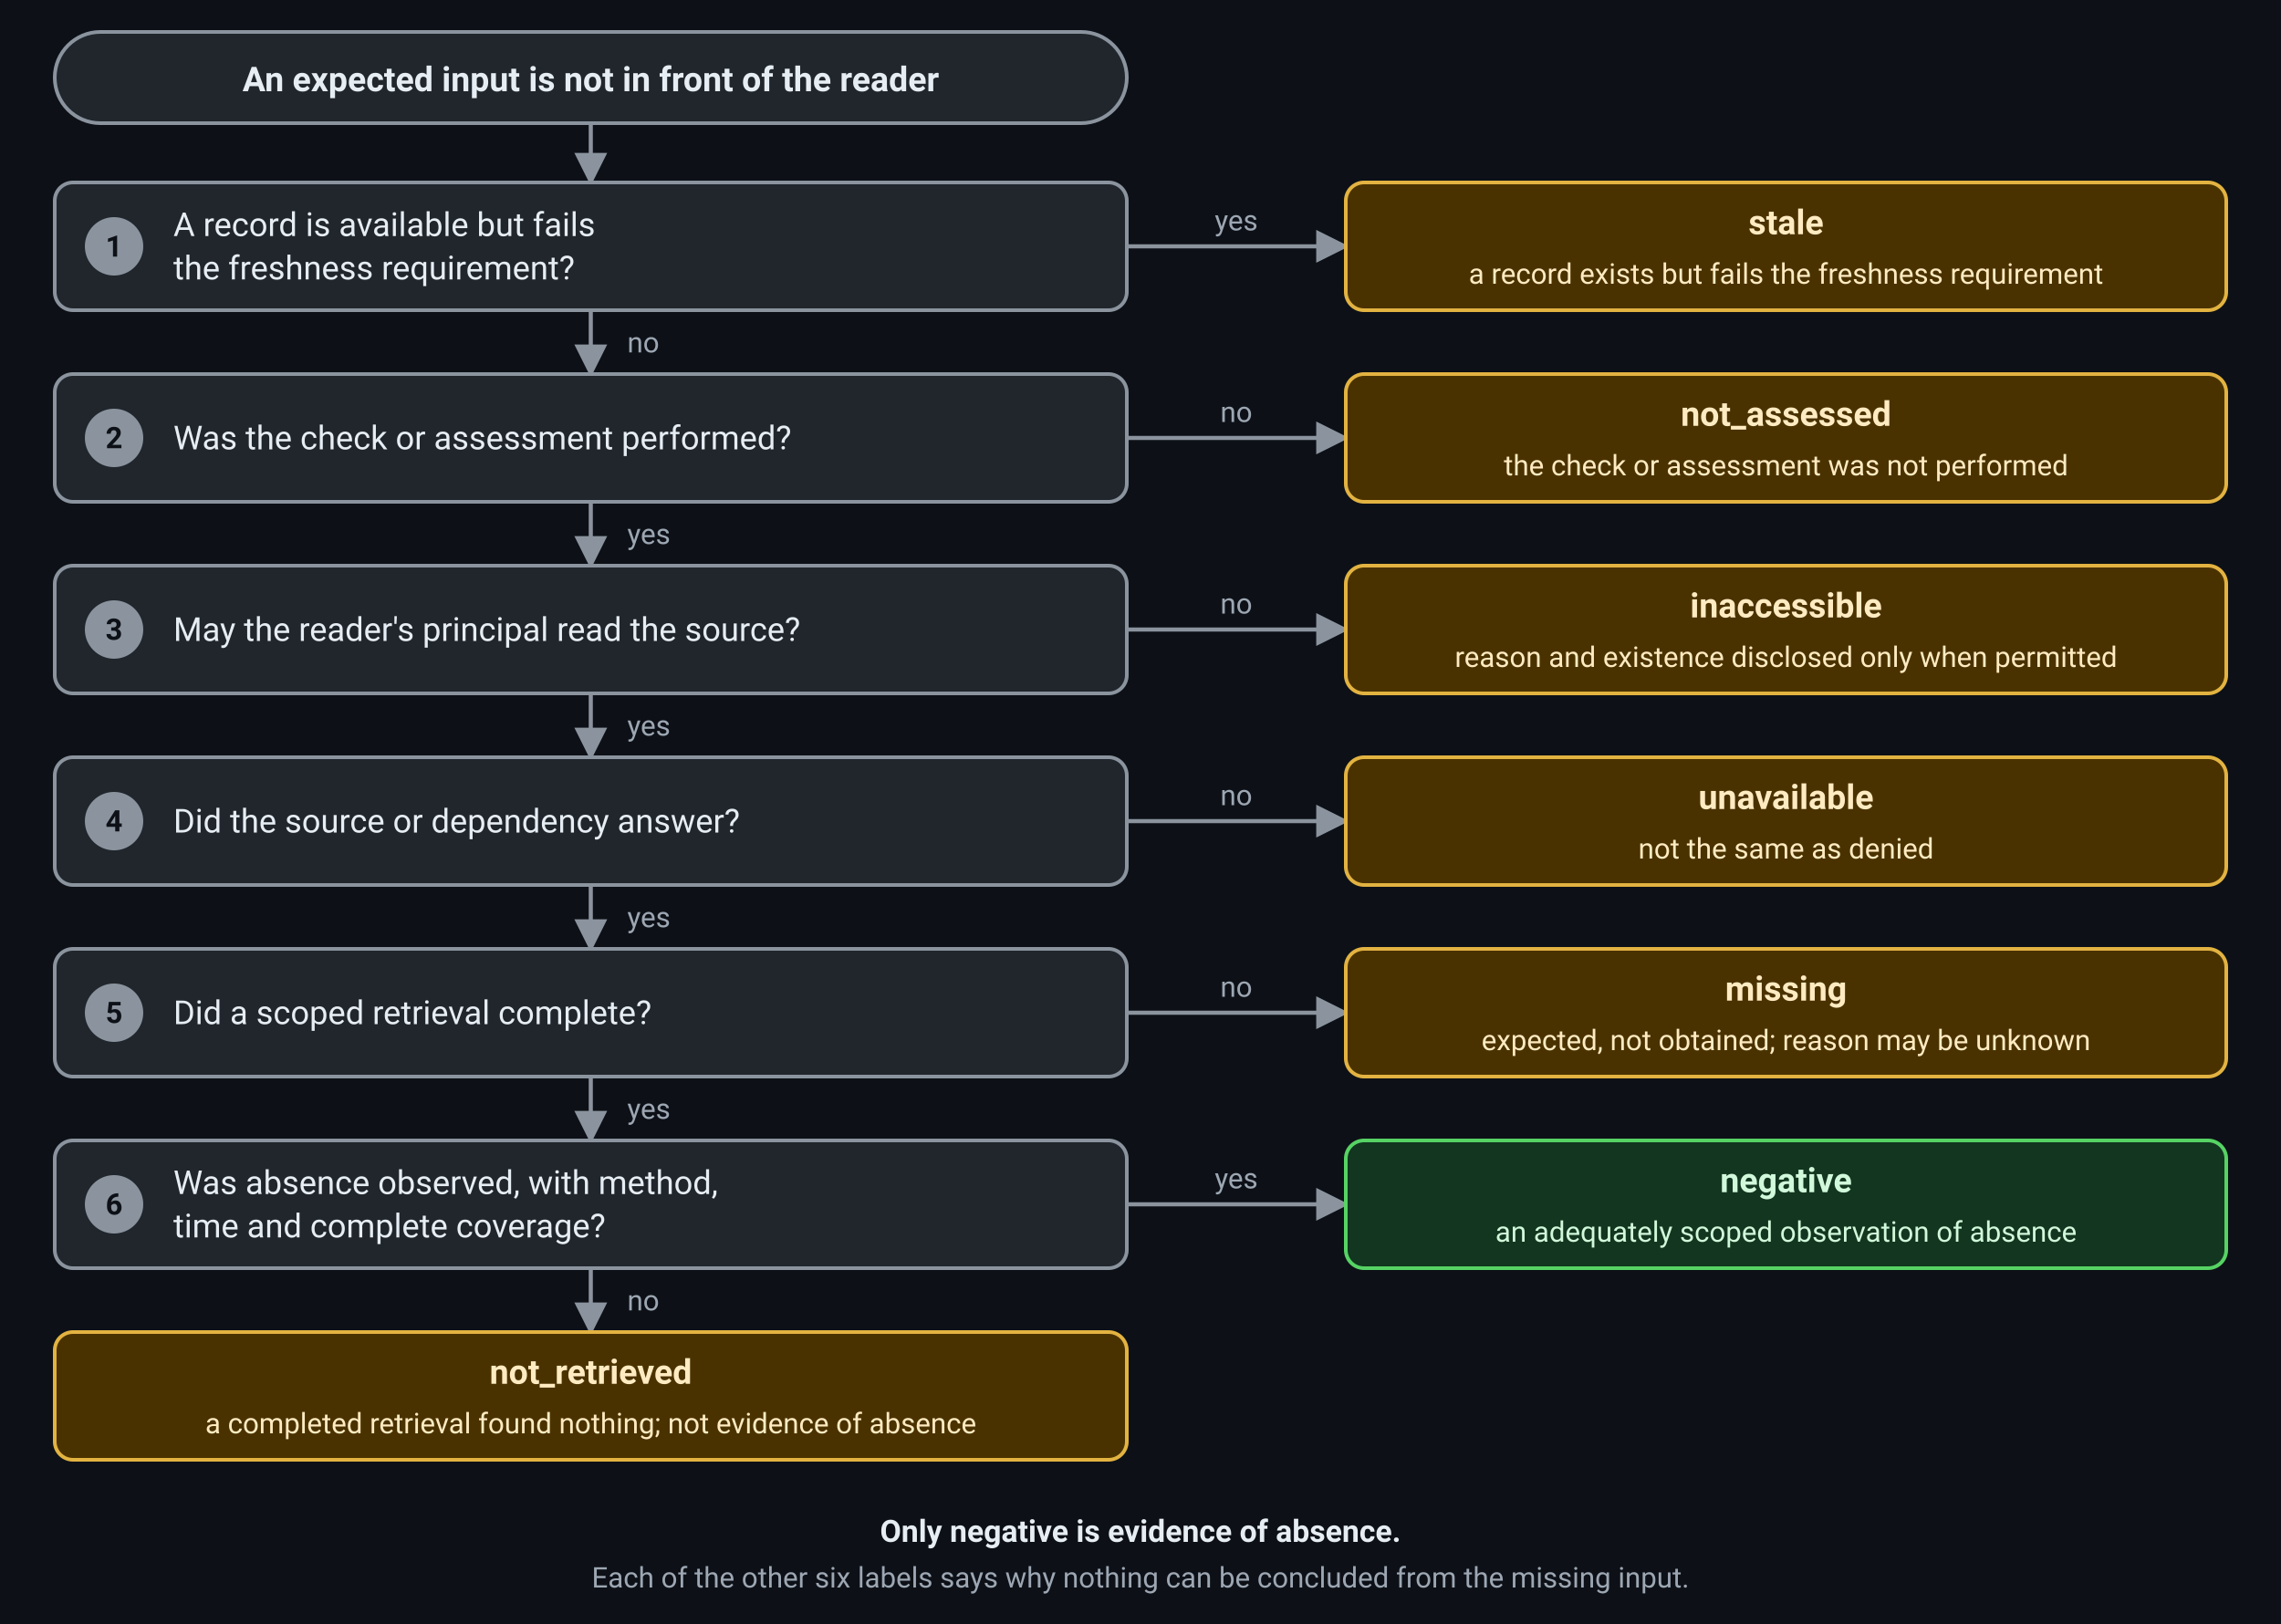
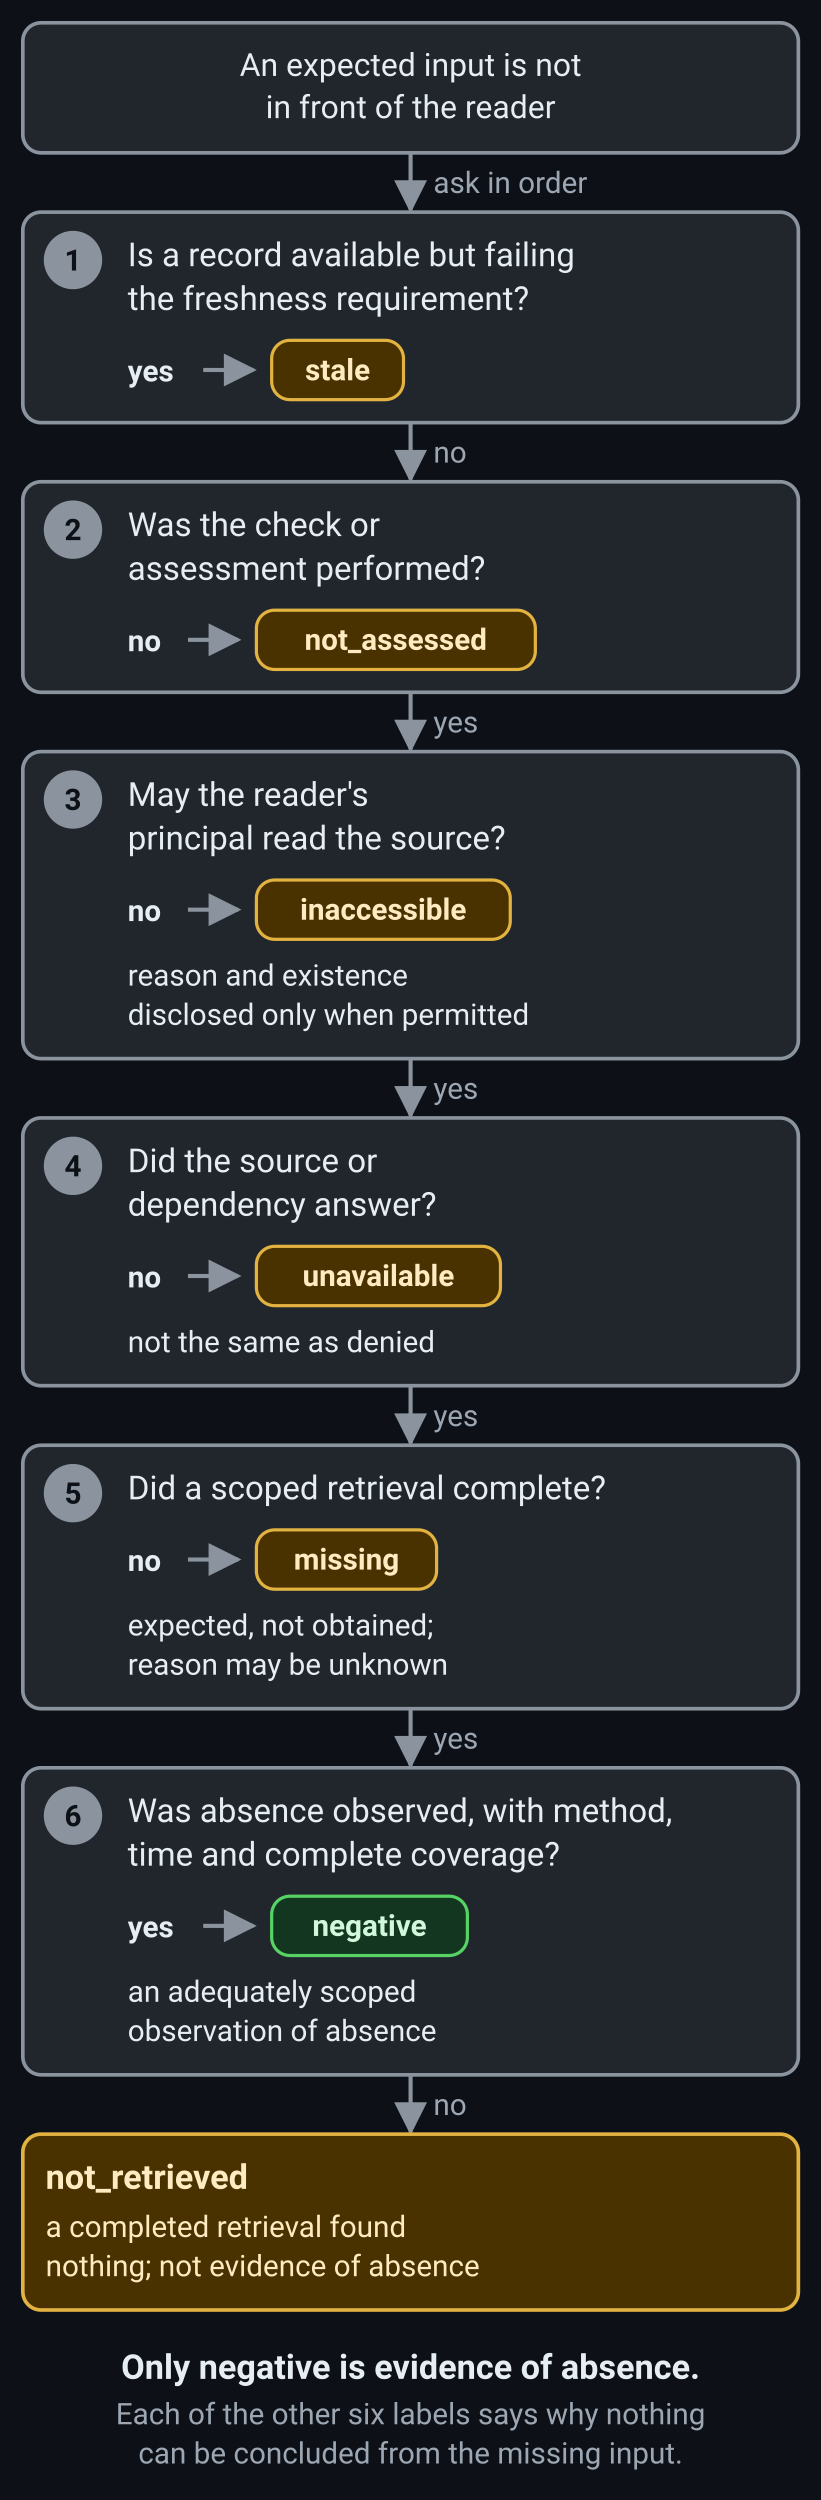
- <svg xmlns="http://www.w3.org/2000/svg" viewBox="0 0 1000 712" width="1000" height="712" role="img" aria-labelledby="t d" font-family="-apple-system, 'Segoe UI', Roboto, Helvetica, Arial, sans-serif">
+ <svg xmlns="http://www.w3.org/2000/svg" viewBox="0 0 360 1096" width="360" height="1096" role="img" aria-labelledby="t d" font-family="-apple-system, 'Segoe UI', Roboto, Helvetica, Arial, sans-serif">
  <defs>
    <marker id="arr" viewBox="0 0 10 10" refX="9" refY="5" markerWidth="8" markerHeight="8" orient="auto-start-reverse">
      <path d="M0 0 L10 5 L0 10 z" fill="#8b949e" />
    </marker>
+     <marker id="arrs" viewBox="0 0 10 10" refX="9" refY="5" markerWidth="5.5" markerHeight="5.5" orient="auto-start-reverse">
+       <path d="M0 0 L10 5 L0 10 z" fill="#8b949e" />
+     </marker>
  </defs>
-   <rect width="1000" height="712" fill="#0d1117" />
-   <rect x="24.0" y="14.0" width="470.0" height="40.0" rx="20" fill="#21262D" stroke="#8b949e" stroke-width="1.6" />
-   <text x="259.0" y="40.0" font-size="15" text-anchor="middle" font-weight="700" fill="#e6edf3">An expected input is not in front of the reader</text>
-   <path d="M259.0 54.0 L259.0 80.0" fill="none" stroke="#8b949e" stroke-width="1.8" marker-end="url(#arr)" />
-   <rect x="24.0" y="80.0" width="470.0" height="56.0" rx="8" fill="#21262D" stroke="#8b949e" stroke-width="1.6" />
-   <circle cx="50.0" cy="108.0" r="12" fill="#8b949e" stroke="#8b949e" stroke-width="1.6" />
-   <text x="50.0" y="112.5" font-size="13" font-weight="700" text-anchor="middle" fill="#0d1117">1</text>
-   <text x="76.0" y="103.5" font-size="14.5" text-anchor="start" fill="#e6edf3">A record is available but fails</text>
-   <text x="76.0" y="122.5" font-size="14.5" text-anchor="start" fill="#e6edf3">the freshness requirement?</text>
-   <path d="M494.0 108.0 L590.0 108.0" fill="none" stroke="#8b949e" stroke-width="1.8" marker-end="url(#arr)" />
-   <text x="542.0" y="101.0" font-size="12.5" text-anchor="middle" fill="#9da7b3">yes</text>
-   <rect x="590.0" y="80.0" width="386.0" height="56.0" rx="8" fill="#4A3200" stroke="#E3B341" stroke-width="1.6" />
-   <text x="783.0" y="102.7" font-size="15" text-anchor="middle" font-weight="700" fill="#FFEBC2">stale</text>
-   <text x="783.0" y="124.4" font-size="12.5" text-anchor="middle" fill="#FFEBC2">a record exists but fails the freshness requirement</text>
-   <path d="M259.0 136.0 L259.0 164.0" fill="none" stroke="#8b949e" stroke-width="1.8" marker-end="url(#arr)" />
-   <text x="275.0" y="154.5" font-size="12.5" text-anchor="start" fill="#9da7b3">no</text>
-   <rect x="24.0" y="164.0" width="470.0" height="56.0" rx="8" fill="#21262D" stroke="#8b949e" stroke-width="1.6" />
-   <circle cx="50.0" cy="192.0" r="12" fill="#8b949e" stroke="#8b949e" stroke-width="1.6" />
-   <text x="50.0" y="196.5" font-size="13" font-weight="700" text-anchor="middle" fill="#0d1117">2</text>
-   <text x="76.0" y="197.0" font-size="14.5" text-anchor="start" fill="#e6edf3">Was the check or assessment performed?</text>
-   <path d="M494.0 192.0 L590.0 192.0" fill="none" stroke="#8b949e" stroke-width="1.8" marker-end="url(#arr)" />
-   <text x="542.0" y="185.0" font-size="12.5" text-anchor="middle" fill="#9da7b3">no</text>
-   <rect x="590.0" y="164.0" width="386.0" height="56.0" rx="8" fill="#4A3200" stroke="#E3B341" stroke-width="1.6" />
-   <text x="783.0" y="186.7" font-size="15" text-anchor="middle" font-weight="700" fill="#FFEBC2">not_assessed</text>
-   <text x="783.0" y="208.4" font-size="12.5" text-anchor="middle" fill="#FFEBC2">the check or assessment was not performed</text>
-   <path d="M259.0 220.0 L259.0 248.0" fill="none" stroke="#8b949e" stroke-width="1.8" marker-end="url(#arr)" />
-   <text x="275.0" y="238.5" font-size="12.5" text-anchor="start" fill="#9da7b3">yes</text>
-   <rect x="24.0" y="248.0" width="470.0" height="56.0" rx="8" fill="#21262D" stroke="#8b949e" stroke-width="1.6" />
-   <circle cx="50.0" cy="276.0" r="12" fill="#8b949e" stroke="#8b949e" stroke-width="1.6" />
-   <text x="50.0" y="280.5" font-size="13" font-weight="700" text-anchor="middle" fill="#0d1117">3</text>
-   <text x="76.0" y="281.0" font-size="14.5" text-anchor="start" fill="#e6edf3">May the reader's principal read the source?</text>
-   <path d="M494.0 276.0 L590.0 276.0" fill="none" stroke="#8b949e" stroke-width="1.8" marker-end="url(#arr)" />
-   <text x="542.0" y="269.0" font-size="12.5" text-anchor="middle" fill="#9da7b3">no</text>
-   <rect x="590.0" y="248.0" width="386.0" height="56.0" rx="8" fill="#4A3200" stroke="#E3B341" stroke-width="1.6" />
-   <text x="783.0" y="270.7" font-size="15" text-anchor="middle" font-weight="700" fill="#FFEBC2">inaccessible</text>
-   <text x="783.0" y="292.4" font-size="12.5" text-anchor="middle" fill="#FFEBC2">reason and existence disclosed only when permitted</text>
-   <path d="M259.0 304.0 L259.0 332.0" fill="none" stroke="#8b949e" stroke-width="1.8" marker-end="url(#arr)" />
-   <text x="275.0" y="322.5" font-size="12.5" text-anchor="start" fill="#9da7b3">yes</text>
-   <rect x="24.0" y="332.0" width="470.0" height="56.0" rx="8" fill="#21262D" stroke="#8b949e" stroke-width="1.6" />
-   <circle cx="50.0" cy="360.0" r="12" fill="#8b949e" stroke="#8b949e" stroke-width="1.6" />
-   <text x="50.0" y="364.5" font-size="13" font-weight="700" text-anchor="middle" fill="#0d1117">4</text>
-   <text x="76.0" y="365.0" font-size="14.5" text-anchor="start" fill="#e6edf3">Did the source or dependency answer?</text>
-   <path d="M494.0 360.0 L590.0 360.0" fill="none" stroke="#8b949e" stroke-width="1.8" marker-end="url(#arr)" />
-   <text x="542.0" y="353.0" font-size="12.5" text-anchor="middle" fill="#9da7b3">no</text>
-   <rect x="590.0" y="332.0" width="386.0" height="56.0" rx="8" fill="#4A3200" stroke="#E3B341" stroke-width="1.6" />
-   <text x="783.0" y="354.7" font-size="15" text-anchor="middle" font-weight="700" fill="#FFEBC2">unavailable</text>
-   <text x="783.0" y="376.4" font-size="12.5" text-anchor="middle" fill="#FFEBC2">not the same as denied</text>
-   <path d="M259.0 388.0 L259.0 416.0" fill="none" stroke="#8b949e" stroke-width="1.8" marker-end="url(#arr)" />
-   <text x="275.0" y="406.5" font-size="12.5" text-anchor="start" fill="#9da7b3">yes</text>
-   <rect x="24.0" y="416.0" width="470.0" height="56.0" rx="8" fill="#21262D" stroke="#8b949e" stroke-width="1.6" />
-   <circle cx="50.0" cy="444.0" r="12" fill="#8b949e" stroke="#8b949e" stroke-width="1.6" />
-   <text x="50.0" y="448.5" font-size="13" font-weight="700" text-anchor="middle" fill="#0d1117">5</text>
-   <text x="76.0" y="449.0" font-size="14.5" text-anchor="start" fill="#e6edf3">Did a scoped retrieval complete?</text>
-   <path d="M494.0 444.0 L590.0 444.0" fill="none" stroke="#8b949e" stroke-width="1.8" marker-end="url(#arr)" />
-   <text x="542.0" y="437.0" font-size="12.5" text-anchor="middle" fill="#9da7b3">no</text>
-   <rect x="590.0" y="416.0" width="386.0" height="56.0" rx="8" fill="#4A3200" stroke="#E3B341" stroke-width="1.6" />
-   <text x="783.0" y="438.7" font-size="15" text-anchor="middle" font-weight="700" fill="#FFEBC2">missing</text>
-   <text x="783.0" y="460.4" font-size="12.5" text-anchor="middle" fill="#FFEBC2">expected, not obtained; reason may be unknown</text>
-   <path d="M259.0 472.0 L259.0 500.0" fill="none" stroke="#8b949e" stroke-width="1.8" marker-end="url(#arr)" />
-   <text x="275.0" y="490.5" font-size="12.5" text-anchor="start" fill="#9da7b3">yes</text>
-   <rect x="24.0" y="500.0" width="470.0" height="56.0" rx="8" fill="#21262D" stroke="#8b949e" stroke-width="1.6" />
-   <circle cx="50.0" cy="528.0" r="12" fill="#8b949e" stroke="#8b949e" stroke-width="1.6" />
-   <text x="50.0" y="532.5" font-size="13" font-weight="700" text-anchor="middle" fill="#0d1117">6</text>
-   <text x="76.0" y="523.5" font-size="14.5" text-anchor="start" fill="#e6edf3">Was absence observed, with method,</text>
-   <text x="76.0" y="542.5" font-size="14.5" text-anchor="start" fill="#e6edf3">time and complete coverage?</text>
-   <path d="M494.0 528.0 L590.0 528.0" fill="none" stroke="#8b949e" stroke-width="1.8" marker-end="url(#arr)" />
-   <text x="542.0" y="521.0" font-size="12.5" text-anchor="middle" fill="#9da7b3">yes</text>
-   <rect x="590.0" y="500.0" width="386.0" height="56.0" rx="8" fill="#12361F" stroke="#56D364" stroke-width="1.6" />
-   <text x="783.0" y="522.7" font-size="15" text-anchor="middle" font-weight="700" fill="#D2F8DB">negative</text>
-   <text x="783.0" y="544.4" font-size="12.5" text-anchor="middle" fill="#D2F8DB">an adequately scoped observation of absence</text>
-   <path d="M259.0 556.0 L259.0 584.0" fill="none" stroke="#8b949e" stroke-width="1.8" marker-end="url(#arr)" />
-   <text x="275.0" y="574.5" font-size="12.5" text-anchor="start" fill="#9da7b3">no</text>
-   <rect x="24.0" y="584.0" width="470.0" height="56.0" rx="8" fill="#4A3200" stroke="#E3B341" stroke-width="1.6" />
-   <text x="259.0" y="606.7" font-size="15" text-anchor="middle" font-weight="700" fill="#FFEBC2">not_retrieved</text>
-   <text x="259.0" y="628.4" font-size="12.5" text-anchor="middle" fill="#FFEBC2">a completed retrieval found nothing; not evidence of absence</text>
-   <text x="500.0" y="676.0" font-size="13.5" text-anchor="middle" font-weight="700" fill="#e6edf3">Only negative is evidence of absence.</text>
-   <text x="500.0" y="696.0" font-size="12.5" text-anchor="middle" fill="#9da7b3">Each of the other six labels says why nothing can be concluded from the missing input.</text>
+   <rect width="360" height="1096" fill="#0d1117" />
+   <rect x="10.0" y="10.0" width="340.0" height="57.0" rx="8" fill="#21262D" stroke="#8b949e" stroke-width="1.6" />
+   <text x="180.0" y="33.3" font-size="14" text-anchor="middle" fill="#e6edf3">An expected input is not</text>
+   <text x="180.0" y="51.8" font-size="14" text-anchor="middle" fill="#e6edf3">in front of the reader</text>
+   <path d="M180.0 67.0 L180.0 92.0" fill="none" stroke="#8b949e" stroke-width="1.8" marker-end="url(#arr)" />
+   <text x="190.0" y="84.6" font-size="13" text-anchor="start" fill="#9da7b3">ask in order</text>
+   <rect x="10.0" y="93.0" width="340.0" height="92.3" rx="8" fill="#21262D" stroke="#8b949e" stroke-width="1.6" />
+   <circle cx="32.0" cy="114.0" r="12" fill="#8b949e" stroke="#8b949e" stroke-width="1.6" />
+   <text x="32.0" y="118.6" font-size="13" text-anchor="middle" font-weight="700" fill="#0d1117">1</text>
+   <text x="56.0" y="116.7" font-size="14.5" text-anchor="start" fill="#e6edf3">Is a record available but failing</text>
+   <text x="56.0" y="135.9" font-size="14.5" text-anchor="start" fill="#e6edf3">the freshness requirement?</text>
+   <text x="56.0" y="167.2" font-size="13" text-anchor="start" font-weight="700" fill="#e6edf3">yes</text>
+   <path d="M89.1 162.2 L111.1 162.2" fill="none" stroke="#8b949e" stroke-width="1.8" marker-end="url(#arr)" />
+   <rect x="119.1" y="149.2" width="57.8" height="26.0" rx="8" fill="#4A3200" stroke="#E3B341" stroke-width="1.4" />
+   <text x="148.0" y="166.7" font-size="13" text-anchor="middle" font-weight="700" fill="#FFEBC2">stale</text>
+   <path d="M180.0 185.2 L180.0 210.2" fill="none" stroke="#8b949e" stroke-width="1.8" marker-end="url(#arr)" />
+   <text x="190.0" y="202.8" font-size="13" text-anchor="start" fill="#9da7b3">no</text>
+   <rect x="10.0" y="211.2" width="340.0" height="92.3" rx="8" fill="#21262D" stroke="#8b949e" stroke-width="1.6" />
+   <circle cx="32.0" cy="232.2" r="12" fill="#8b949e" stroke="#8b949e" stroke-width="1.6" />
+   <text x="32.0" y="236.8" font-size="13" text-anchor="middle" font-weight="700" fill="#0d1117">2</text>
+   <text x="56.0" y="235.0" font-size="14.5" text-anchor="start" fill="#e6edf3">Was the check or</text>
+   <text x="56.0" y="254.2" font-size="14.5" text-anchor="start" fill="#e6edf3">assessment performed?</text>
+   <text x="56.0" y="285.5" font-size="13" text-anchor="start" font-weight="700" fill="#e6edf3">no</text>
+   <path d="M82.4 280.5 L104.4 280.5" fill="none" stroke="#8b949e" stroke-width="1.8" marker-end="url(#arr)" />
+   <rect x="112.4" y="267.5" width="122.3" height="26.0" rx="8" fill="#4A3200" stroke="#E3B341" stroke-width="1.4" />
+   <text x="173.5" y="284.9" font-size="13" text-anchor="middle" font-weight="700" fill="#FFEBC2">not_assessed</text>
+   <path d="M180.0 303.5 L180.0 328.5" fill="none" stroke="#8b949e" stroke-width="1.8" marker-end="url(#arr)" />
+   <text x="190.0" y="321.1" font-size="13" text-anchor="start" fill="#9da7b3">yes</text>
+   <rect x="10.0" y="329.5" width="340.0" height="134.6" rx="8" fill="#21262D" stroke="#8b949e" stroke-width="1.6" />
+   <circle cx="32.0" cy="350.5" r="12" fill="#8b949e" stroke="#8b949e" stroke-width="1.6" />
+   <text x="32.0" y="355.1" font-size="13" text-anchor="middle" font-weight="700" fill="#0d1117">3</text>
+   <text x="56.0" y="353.3" font-size="14.5" text-anchor="start" fill="#e6edf3">May the reader's</text>
+   <text x="56.0" y="372.4" font-size="14.5" text-anchor="start" fill="#e6edf3">principal read the source?</text>
+   <text x="56.0" y="403.8" font-size="13" text-anchor="start" font-weight="700" fill="#e6edf3">no</text>
+   <path d="M82.4 398.8 L104.4 398.8" fill="none" stroke="#8b949e" stroke-width="1.8" marker-end="url(#arr)" />
+   <rect x="112.4" y="385.8" width="111.3" height="26.0" rx="8" fill="#4A3200" stroke="#E3B341" stroke-width="1.4" />
+   <text x="168.0" y="403.2" font-size="13" text-anchor="middle" font-weight="700" fill="#FFEBC2">inaccessible</text>
+   <text x="56.0" y="432.1" font-size="13" text-anchor="start" fill="#e6edf3">reason and existence</text>
+   <text x="56.0" y="449.3" font-size="13" text-anchor="start" fill="#e6edf3">disclosed only when permitted</text>
+   <path d="M180.0 464.1 L180.0 489.1" fill="none" stroke="#8b949e" stroke-width="1.8" marker-end="url(#arr)" />
+   <text x="190.0" y="481.7" font-size="13" text-anchor="start" fill="#9da7b3">yes</text>
+   <rect x="10.0" y="490.1" width="340.0" height="117.4" rx="8" fill="#21262D" stroke="#8b949e" stroke-width="1.6" />
+   <circle cx="32.0" cy="511.1" r="12" fill="#8b949e" stroke="#8b949e" stroke-width="1.6" />
+   <text x="32.0" y="515.7" font-size="13" text-anchor="middle" font-weight="700" fill="#0d1117">4</text>
+   <text x="56.0" y="513.9" font-size="14.5" text-anchor="start" fill="#e6edf3">Did the source or</text>
+   <text x="56.0" y="533.0" font-size="14.5" text-anchor="start" fill="#e6edf3">dependency answer?</text>
+   <text x="56.0" y="564.4" font-size="13" text-anchor="start" font-weight="700" fill="#e6edf3">no</text>
+   <path d="M82.4 559.4 L104.4 559.4" fill="none" stroke="#8b949e" stroke-width="1.8" marker-end="url(#arr)" />
+   <rect x="112.4" y="546.4" width="107.0" height="26.0" rx="8" fill="#4A3200" stroke="#E3B341" stroke-width="1.4" />
+   <text x="165.9" y="563.8" font-size="13" text-anchor="middle" font-weight="700" fill="#FFEBC2">unavailable</text>
+   <text x="56.0" y="592.8" font-size="13" text-anchor="start" fill="#e6edf3">not the same as denied</text>
+   <path d="M180.0 607.6 L180.0 632.6" fill="none" stroke="#8b949e" stroke-width="1.8" marker-end="url(#arr)" />
+   <text x="190.0" y="625.2" font-size="13" text-anchor="start" fill="#9da7b3">yes</text>
+   <rect x="10.0" y="633.6" width="340.0" height="115.5" rx="8" fill="#21262D" stroke="#8b949e" stroke-width="1.6" />
+   <circle cx="32.0" cy="654.6" r="12" fill="#8b949e" stroke="#8b949e" stroke-width="1.6" />
+   <text x="32.0" y="659.2" font-size="13" text-anchor="middle" font-weight="700" fill="#0d1117">5</text>
+   <text x="56.0" y="657.3" font-size="14.5" text-anchor="start" fill="#e6edf3">Did a scoped retrieval complete?</text>
+   <text x="56.0" y="688.7" font-size="13" text-anchor="start" font-weight="700" fill="#e6edf3">no</text>
+   <path d="M82.4 683.7 L104.4 683.7" fill="none" stroke="#8b949e" stroke-width="1.8" marker-end="url(#arr)" />
+   <rect x="112.4" y="670.7" width="79.0" height="26.0" rx="8" fill="#4A3200" stroke="#E3B341" stroke-width="1.4" />
+   <text x="151.9" y="688.1" font-size="13" text-anchor="middle" font-weight="700" fill="#FFEBC2">missing</text>
+   <text x="56.0" y="717.0" font-size="13" text-anchor="start" fill="#e6edf3">expected, not obtained;</text>
+   <text x="56.0" y="734.2" font-size="13" text-anchor="start" fill="#e6edf3">reason may be unknown</text>
+   <path d="M180.0 749.0 L180.0 774.0" fill="none" stroke="#8b949e" stroke-width="1.8" marker-end="url(#arr)" />
+   <text x="190.0" y="766.6" font-size="13" text-anchor="start" fill="#9da7b3">yes</text>
+   <rect x="10.0" y="775.0" width="340.0" height="134.6" rx="8" fill="#21262D" stroke="#8b949e" stroke-width="1.6" />
+   <circle cx="32.0" cy="796.0" r="12" fill="#8b949e" stroke="#8b949e" stroke-width="1.6" />
+   <text x="32.0" y="800.6" font-size="13" text-anchor="middle" font-weight="700" fill="#0d1117">6</text>
+   <text x="56.0" y="798.8" font-size="14.5" text-anchor="start" fill="#e6edf3">Was absence observed, with method,</text>
+   <text x="56.0" y="817.9" font-size="14.5" text-anchor="start" fill="#e6edf3">time and complete coverage?</text>
+   <text x="56.0" y="849.3" font-size="13" text-anchor="start" font-weight="700" fill="#e6edf3">yes</text>
+   <path d="M89.1 844.3 L111.1 844.3" fill="none" stroke="#8b949e" stroke-width="1.8" marker-end="url(#arr)" />
+   <rect x="119.1" y="831.3" width="85.8" height="26.0" rx="8" fill="#12361F" stroke="#56D364" stroke-width="1.4" />
+   <text x="162.0" y="848.7" font-size="13" text-anchor="middle" font-weight="700" fill="#D2F8DB">negative</text>
+   <text x="56.0" y="877.6" font-size="13" text-anchor="start" fill="#e6edf3">an adequately scoped</text>
+   <text x="56.0" y="894.8" font-size="13" text-anchor="start" fill="#e6edf3">observation of absence</text>
+   <path d="M180.0 909.6 L180.0 934.6" fill="none" stroke="#8b949e" stroke-width="1.8" marker-end="url(#arr)" />
+   <text x="190.0" y="927.2" font-size="13" text-anchor="start" fill="#9da7b3">no</text>
+   <rect x="10.0" y="935.6" width="340.0" height="77.1" rx="8" fill="#4A3200" stroke="#E3B341" stroke-width="1.6" />
+   <text x="20.0" y="959.6" font-size="15" text-anchor="start" font-weight="700" fill="#FFEBC2">not_retrieved</text>
+   <text x="20.0" y="980.7" font-size="13" text-anchor="start" fill="#FFEBC2">a completed retrieval found</text>
+   <text x="20.0" y="997.9" font-size="13" text-anchor="start" fill="#FFEBC2">nothing; not evidence of absence</text>
+   <text x="180.0" y="1042.9" font-size="15" text-anchor="middle" font-weight="700" fill="#e6edf3">Only negative is evidence of absence.</text>
+   <text x="180.0" y="1062.8" font-size="13" text-anchor="middle" fill="#9da7b3">Each of the other six labels says why nothing</text>
+   <text x="180.0" y="1080.0" font-size="13" text-anchor="middle" fill="#9da7b3">can be concluded from the missing input.</text>
</svg>
